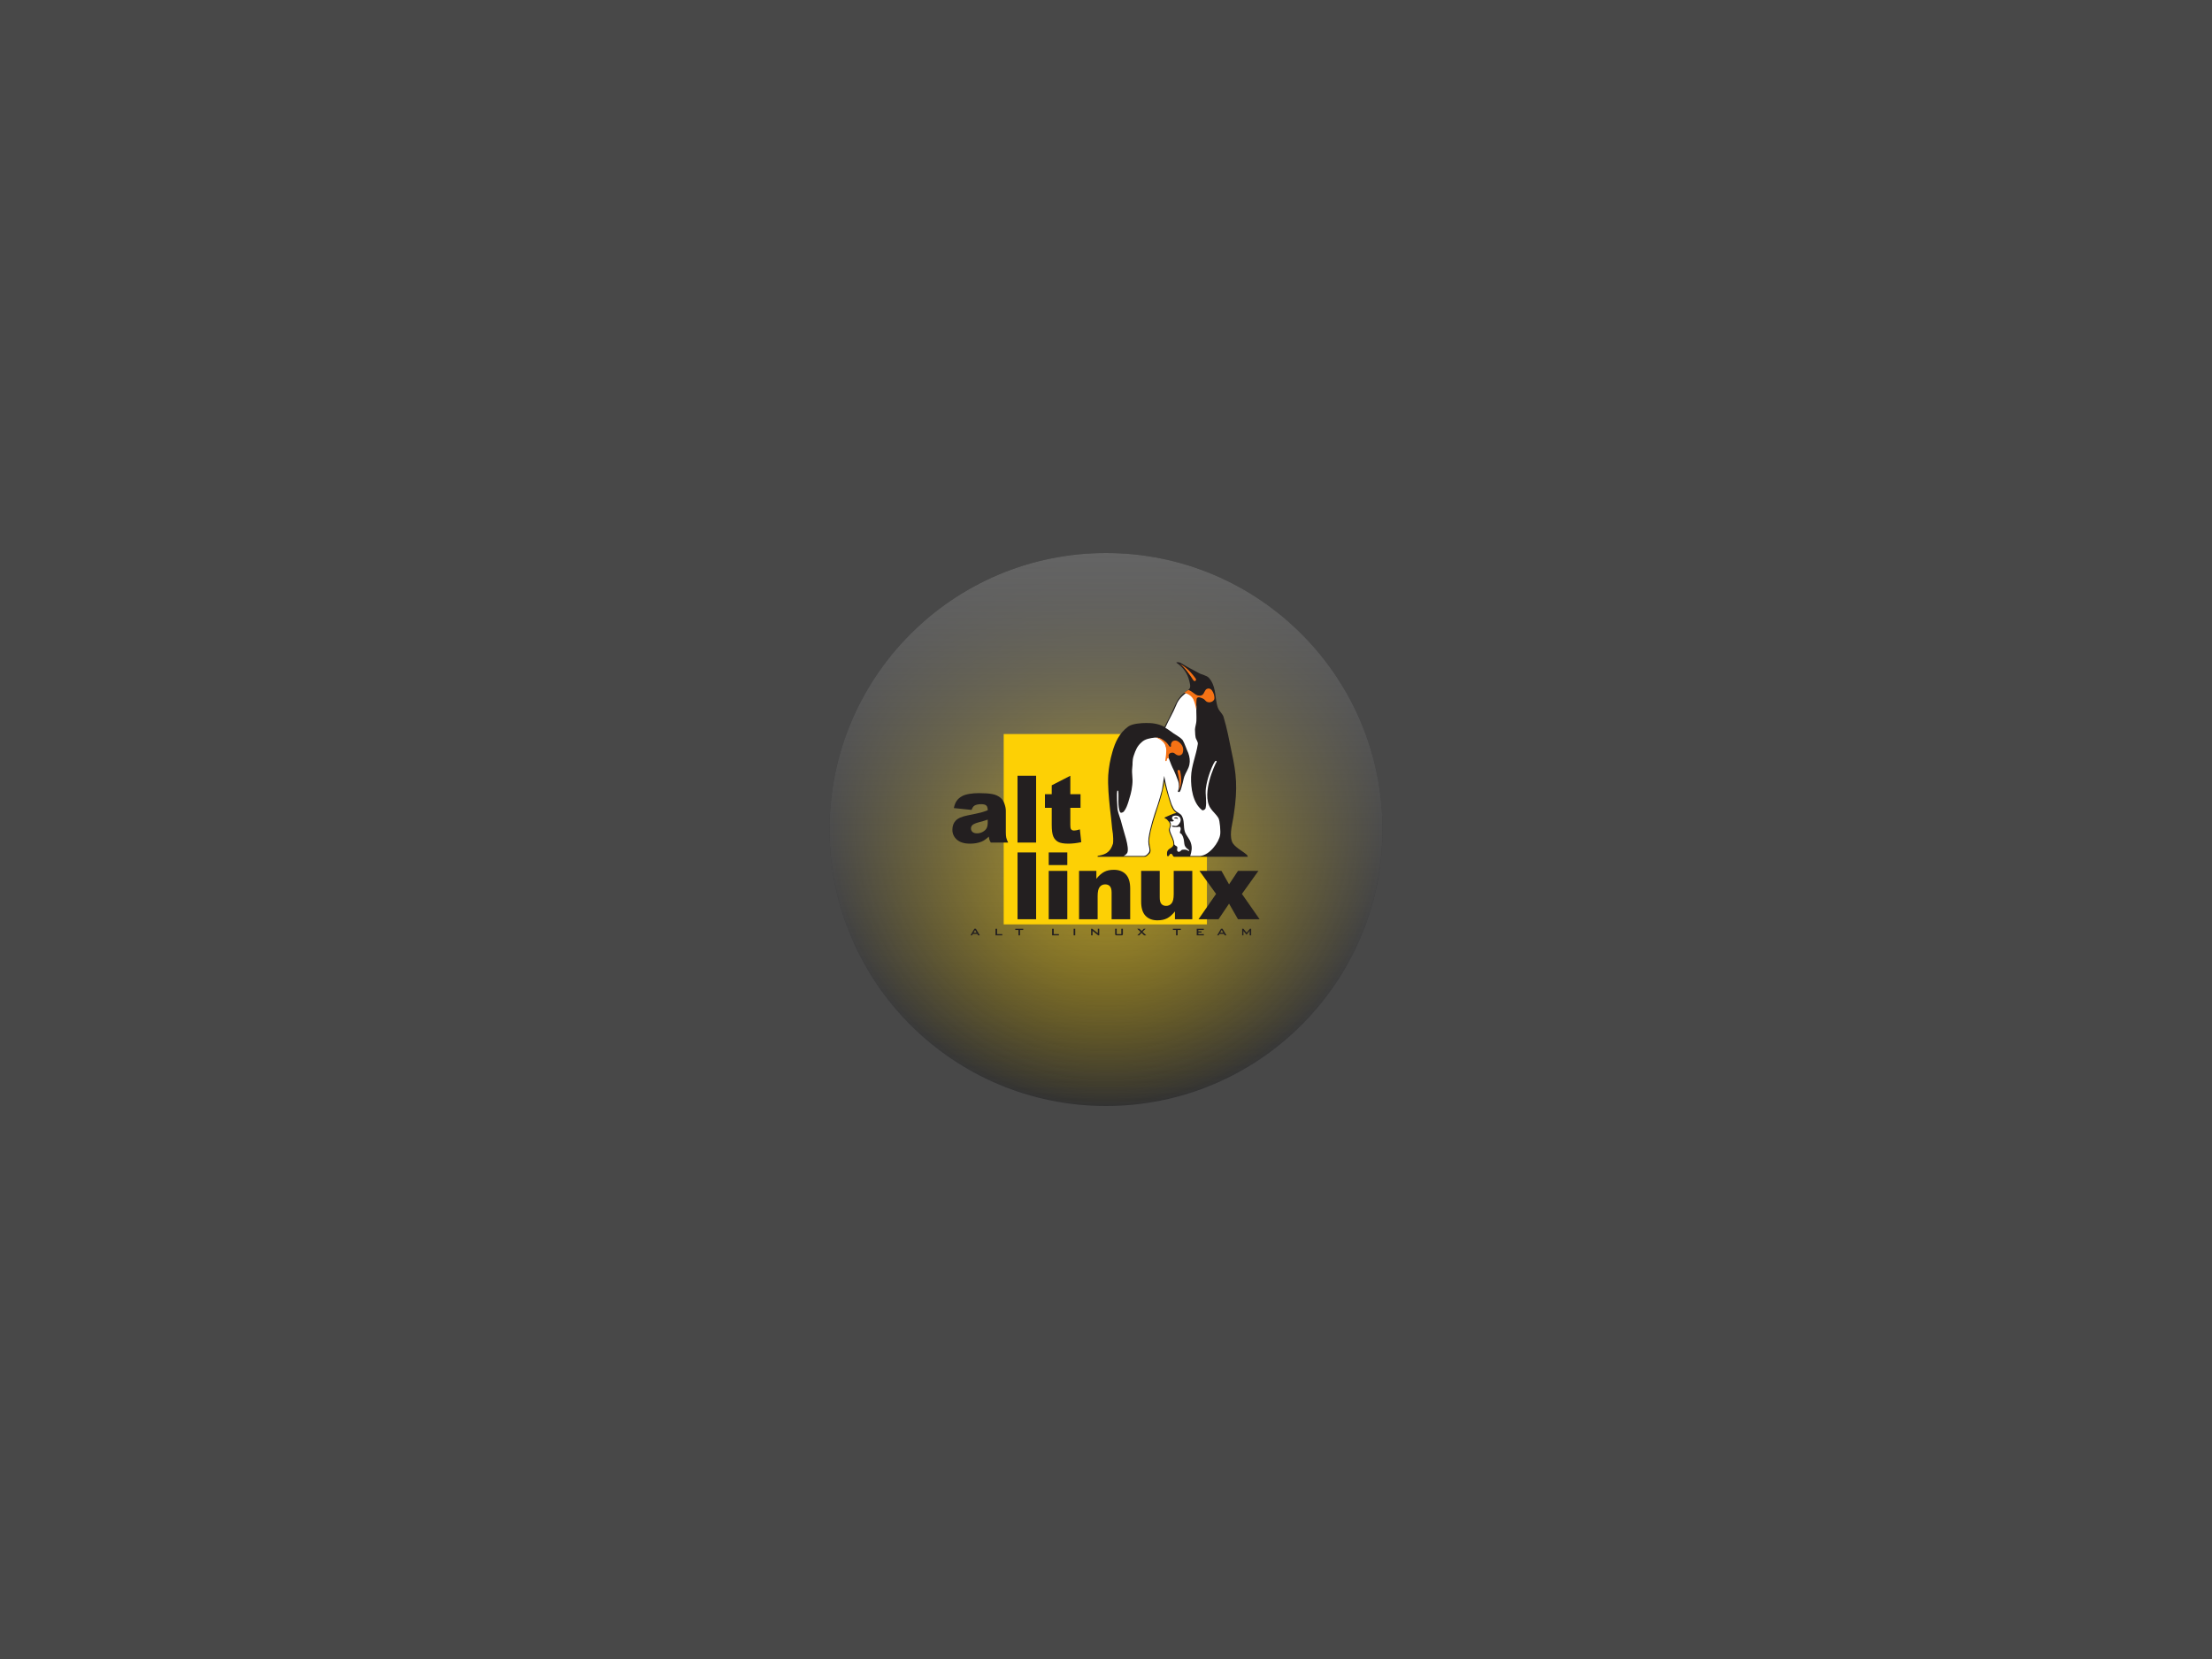
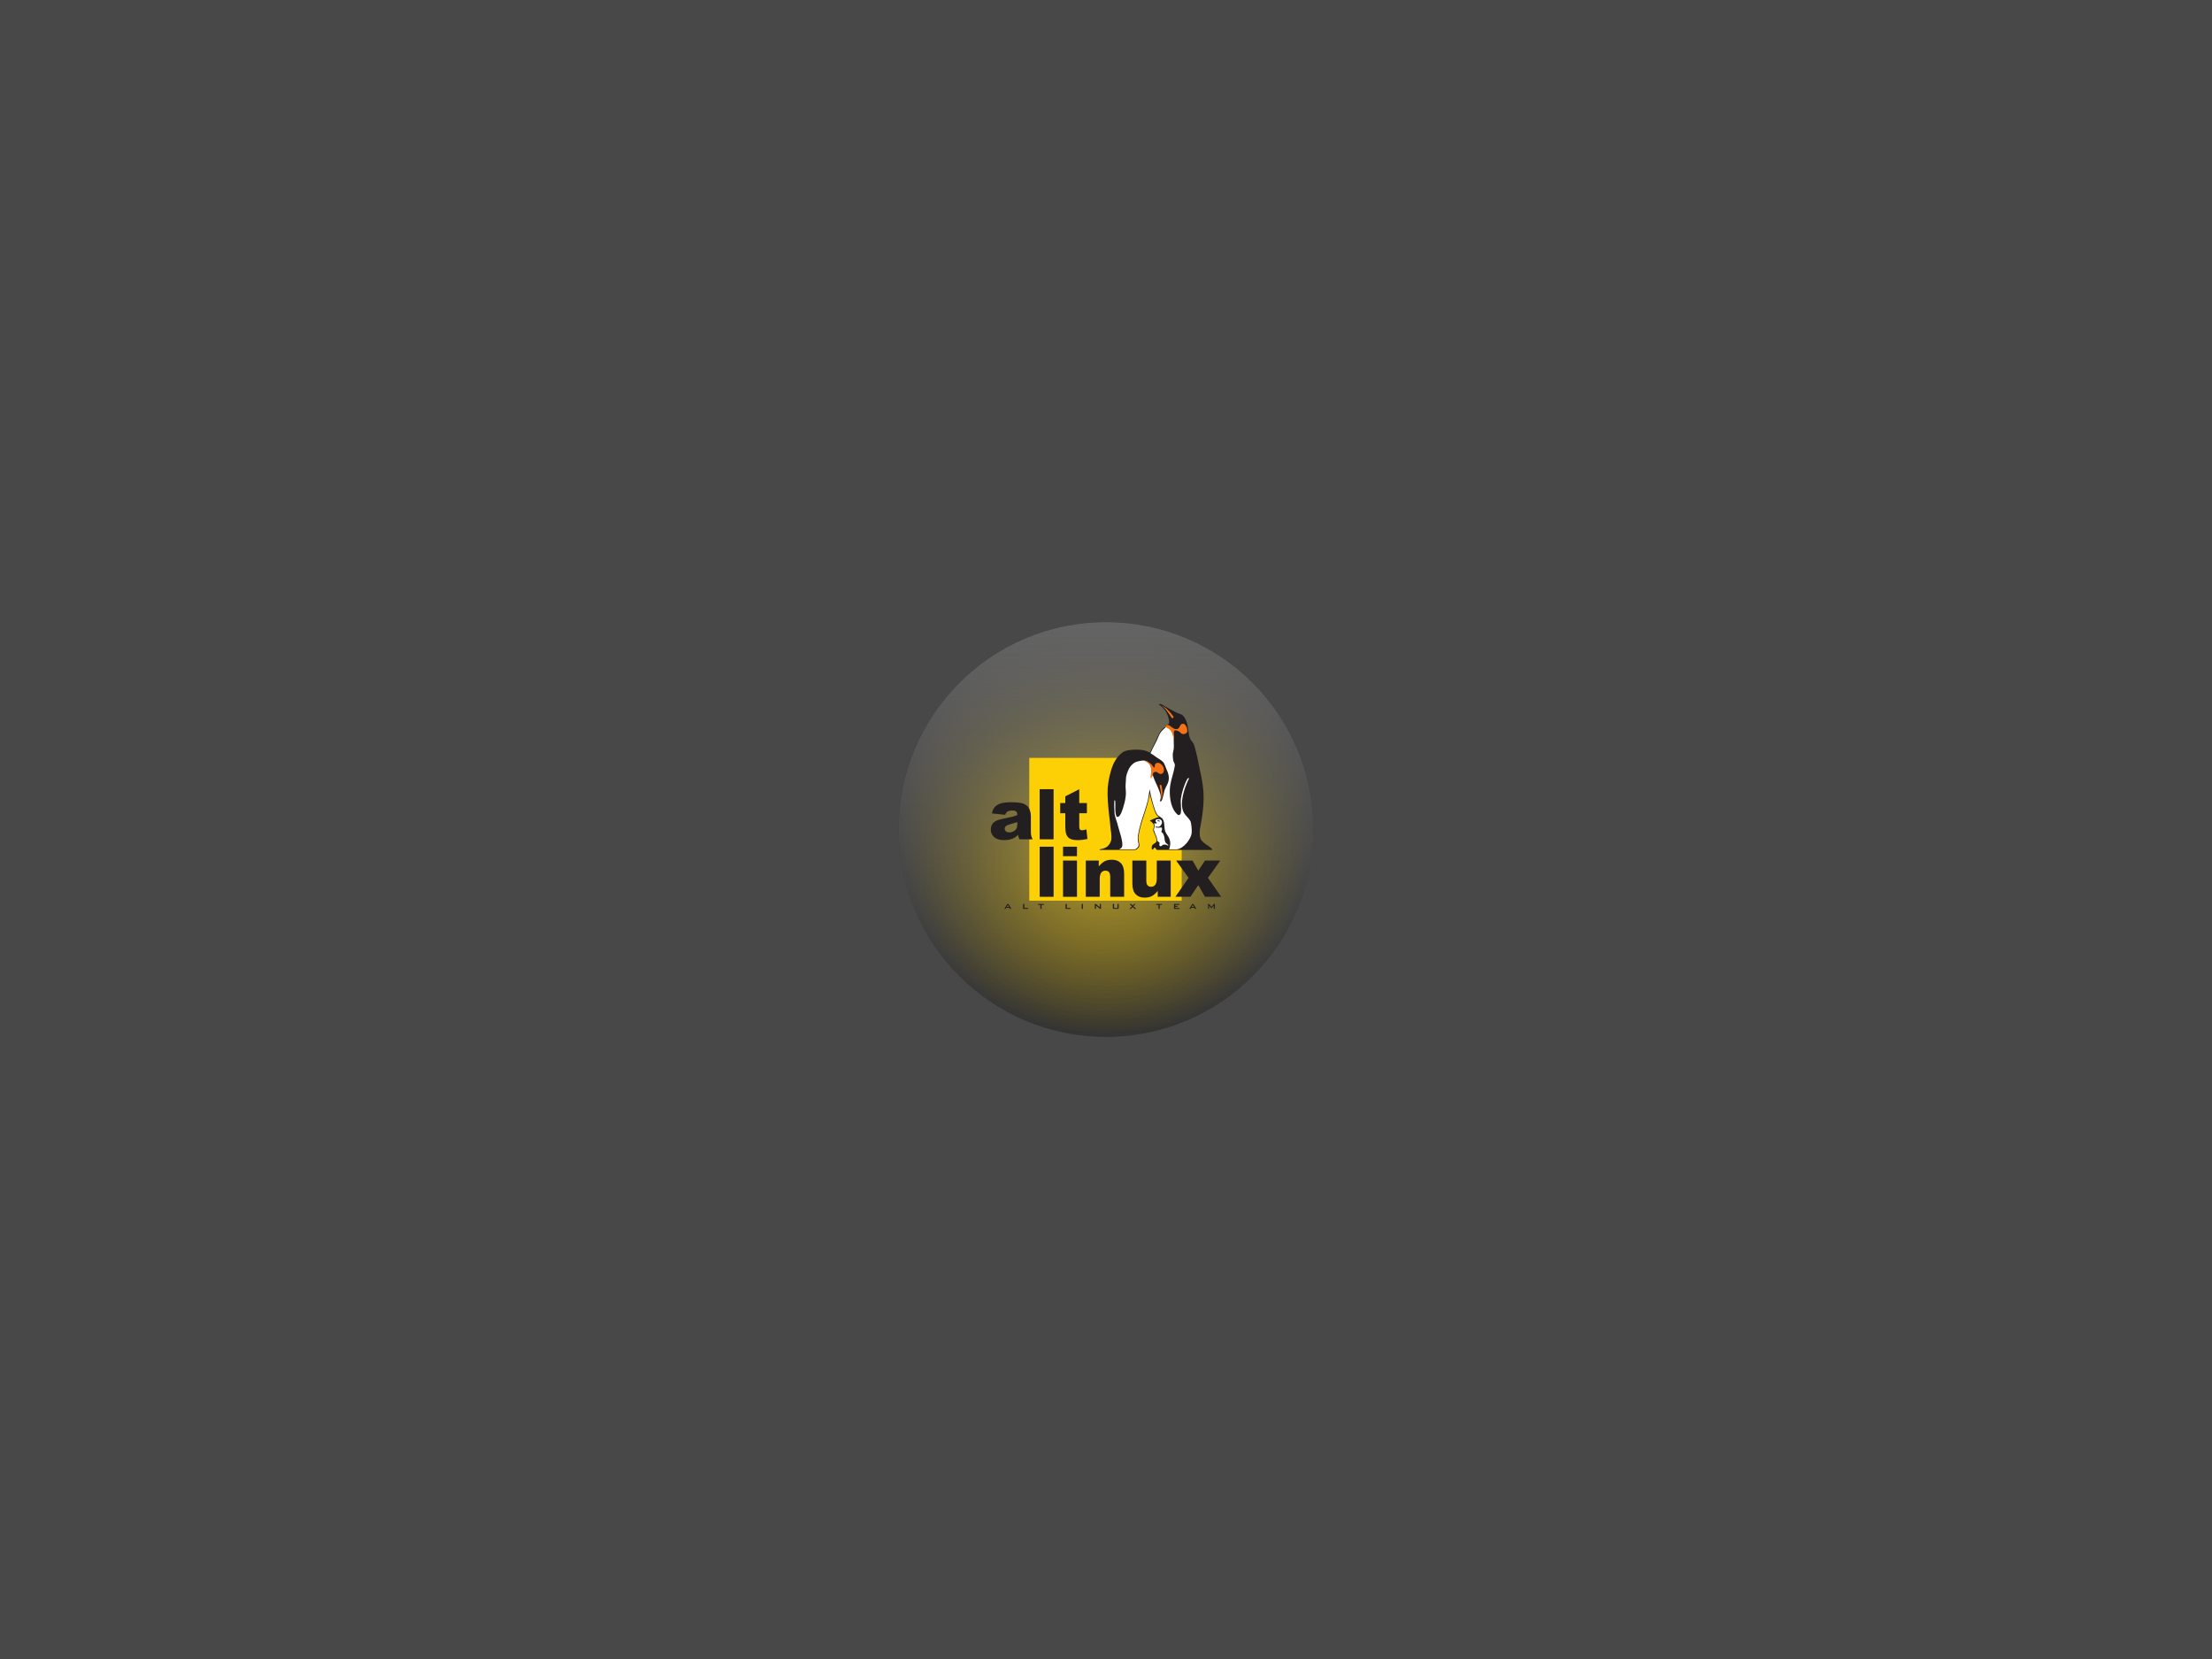
<svg xmlns="http://www.w3.org/2000/svg" xmlns:ns1="http://www.openswatchbook.org/uri/2009/osb" xmlns:xlink="http://www.w3.org/1999/xlink" id="svg3004" version="1.1" width="640" height="480" xml:space="preserve">
  <defs id="defs3008">
    <linearGradient id="linearGradient5047">
      <stop style="stop-color:#fdd005;stop-opacity:1;" offset="0" id="stop5049" />
      <stop style="stop-color:#fdd005;stop-opacity:0;" offset="1" id="stop5051" />
    </linearGradient>
    <linearGradient id="linearGradient4164">
      <stop style="stop-color:#a80030;stop-opacity:1;" offset="0" id="stop4166" />
      <stop style="stop-color:#a80030;stop-opacity:0;" offset="1" id="stop4168" />
    </linearGradient>
    <linearGradient id="linearGradient5303">
      <stop style="stop-color:#f26711;stop-opacity:1;" offset="0" id="stop5305" />
      <stop style="stop-color:#f26711;stop-opacity:0;" offset="1" id="stop5307" />
    </linearGradient>
    <linearGradient id="linearGradient5267">
      <stop style="stop-color:#666666;stop-opacity:1;" offset="0" id="stop5269" />
      <stop style="stop-color:#666666;stop-opacity:0;" offset="1" id="stop5271" />
    </linearGradient>
    <linearGradient id="linearGradient5251" ns1:paint="solid">
      <stop style="stop-color:#666666;stop-opacity:1;" offset="0" id="stop5253" />
    </linearGradient>
    <linearGradient xlink:href="#linearGradient5267" id="linearGradient5273" x1="-395.365" y1="-212.642" x2="4.763" y2="-212.642" gradientUnits="userSpaceOnUse" />
    <radialGradient xlink:href="#linearGradient5303" id="radialGradient5325" cx="-163.148" cy="-366.263" fx="-163.148" fy="-366.263" r="144.094" gradientTransform="matrix(1,0,0,0.9338842,0,-24.21576)" gradientUnits="userSpaceOnUse" />
    <radialGradient xlink:href="#linearGradient4164" id="radialGradient4170" cx="1447.778" cy="-272.917" fx="1447.778" fy="-272.917" r="223.333" gradientTransform="matrix(1,0,0,0.9751244,0,-6.788974)" gradientUnits="userSpaceOnUse" />
    <radialGradient xlink:href="#linearGradient4164-9" id="radialGradient4170-9" cx="1447.778" cy="-272.917" fx="1447.778" fy="-272.917" r="223.333" gradientTransform="matrix(1,0,0,0.9751244,0,-6.788974)" gradientUnits="userSpaceOnUse" />
    <linearGradient id="linearGradient4164-9">
      <stop style="stop-color:#a80030;stop-opacity:1;" offset="0" id="stop4166-0" />
      <stop style="stop-color:#a80030;stop-opacity:0;" offset="1" id="stop4168-2" />
    </linearGradient>
    <radialGradient r="223.333" fy="-272.917" fx="1447.778" cy="-272.917" cx="1447.778" gradientTransform="matrix(1,0,0,0.9751244,0,-6.788974)" gradientUnits="userSpaceOnUse" id="radialGradient4206" xlink:href="#linearGradient4164-9" />
    <radialGradient xlink:href="#linearGradient4164" id="radialGradient14319" gradientUnits="userSpaceOnUse" gradientTransform="matrix(1,0,0,0.9751244,0,-6.788974)" cx="1447.778" cy="-272.917" fx="1447.778" fy="-272.917" r="223.333" />
    <linearGradient xlink:href="#linearGradient5267" id="linearGradient14321" gradientUnits="userSpaceOnUse" x1="-395.365" y1="-212.642" x2="4.763" y2="-212.642" />
    <linearGradient xlink:href="#linearGradient5267" id="linearGradient14345" gradientUnits="userSpaceOnUse" x1="-395.365" y1="-212.642" x2="4.763" y2="-212.642" />
    <radialGradient xlink:href="#linearGradient4164" id="radialGradient14347" gradientUnits="userSpaceOnUse" gradientTransform="matrix(1,0,0,0.9751244,0,-6.788974)" cx="1447.778" cy="-272.917" fx="1447.778" fy="-272.917" r="223.333" />
    <radialGradient xlink:href="#linearGradient4164" id="radialGradient14931" gradientUnits="userSpaceOnUse" gradientTransform="matrix(1,0,0,0.9751244,0,-6.788974)" cx="1447.778" cy="-272.917" fx="1447.778" fy="-272.917" r="223.333" />
    <linearGradient xlink:href="#linearGradient5267" id="linearGradient14933" gradientUnits="userSpaceOnUse" x1="-395.365" y1="-212.642" x2="4.763" y2="-212.642" />
    <radialGradient xlink:href="#linearGradient4164" id="radialGradient14961" gradientUnits="userSpaceOnUse" gradientTransform="matrix(1,0,0,0.9751244,0,-6.788974)" cx="1447.778" cy="-272.917" fx="1447.778" fy="-272.917" r="223.333" />
    <linearGradient xlink:href="#linearGradient5267" id="linearGradient14963" gradientUnits="userSpaceOnUse" x1="-395.365" y1="-212.642" x2="4.763" y2="-212.642" />
    <radialGradient xlink:href="#linearGradient4164" id="radialGradient14989" gradientUnits="userSpaceOnUse" gradientTransform="matrix(1,0,0,0.9751244,0,-6.788974)" cx="1447.778" cy="-272.917" fx="1447.778" fy="-272.917" r="223.333" />
    <linearGradient xlink:href="#linearGradient5267" id="linearGradient14991" gradientUnits="userSpaceOnUse" x1="-395.365" y1="-212.642" x2="4.763" y2="-212.642" />
    <linearGradient xlink:href="#linearGradient5267" id="linearGradient15015" gradientUnits="userSpaceOnUse" x1="-395.365" y1="-212.642" x2="4.763" y2="-212.642" />
    <linearGradient xlink:href="#linearGradient5267" id="linearGradient3725" gradientUnits="userSpaceOnUse" x1="-395.365" y1="-212.642" x2="4.763" y2="-212.642" />
    <radialGradient r="125.556" fy="-292.917" fx="-318.889" cy="-292.917" cx="-318.889" gradientTransform="matrix(1,0,0,1.061947,0,18.14526)" gradientUnits="userSpaceOnUse" id="radialGradient3812" xlink:href="#linearGradient3787-8" />
    <linearGradient id="linearGradient3787-8">
      <stop style="stop-color:#000000;stop-opacity:1;" offset="0" id="stop3789-9" />
      <stop style="stop-color:#000000;stop-opacity:0;" offset="1" id="stop3791-4" />
    </linearGradient>
    <radialGradient r="125.556" fy="-292.917" fx="-318.889" cy="-292.917" cx="-318.889" gradientTransform="matrix(1,0,0,1.061947,0,18.14526)" gradientUnits="userSpaceOnUse" id="radialGradient6789" xlink:href="#linearGradient3787-8" />
    <linearGradient xlink:href="#linearGradient5267" id="linearGradient4511" gradientUnits="userSpaceOnUse" x1="-395.365" y1="-212.642" x2="4.763" y2="-212.642" />
    <radialGradient xlink:href="#linearGradient5047" id="radialGradient5053" cx="1447.778" cy="-272.917" fx="1447.778" fy="-272.917" r="223.333" gradientTransform="matrix(1,0,0,0.9751244,0,-6.788974)" gradientUnits="userSpaceOnUse" />
    <radialGradient xlink:href="#linearGradient3787-8" id="radialGradient5083" gradientUnits="userSpaceOnUse" gradientTransform="matrix(1,0,0,1.061947,0,18.14526)" cx="-318.889" cy="-292.917" fx="-318.889" fy="-292.917" r="125.556" />
    <radialGradient xlink:href="#linearGradient3787-8-8" id="radialGradient3868" gradientUnits="userSpaceOnUse" gradientTransform="matrix(1,0,0,1.061947,0,18.14526)" cx="-318.889" cy="-292.917" fx="-318.889" fy="-292.917" r="125.556" />
    <linearGradient id="linearGradient3787-8-8">
      <stop style="stop-color:#000000;stop-opacity:1;" offset="0" id="stop3789-9-2" />
      <stop style="stop-color:#000000;stop-opacity:0;" offset="1" id="stop3791-4-0" />
    </linearGradient>
    <radialGradient xlink:href="#linearGradient5047-9" id="radialGradient3866" gradientUnits="userSpaceOnUse" gradientTransform="matrix(1,0,0,0.9751244,0,-6.788974)" cx="1447.778" cy="-272.917" fx="1447.778" fy="-272.917" r="223.333" />
    <linearGradient id="linearGradient5047-9">
      <stop style="stop-color:#fdd005;stop-opacity:1;" offset="0" id="stop5049-1" />
      <stop style="stop-color:#fdd005;stop-opacity:0;" offset="1" id="stop5051-1" />
    </linearGradient>
    <linearGradient xlink:href="#linearGradient5267-1" id="linearGradient3864" gradientUnits="userSpaceOnUse" x1="-395.365" y1="-212.642" x2="4.763" y2="-212.642" />
    <linearGradient id="linearGradient5267-1">
      <stop style="stop-color:#646464;stop-opacity:1;" offset="0" id="stop5269-1" />
      <stop style="stop-color:#666666;stop-opacity:0;" offset="1" id="stop5271-7" />
    </linearGradient>
  </defs>
  <g id="g3012" transform="matrix(1.25,0,0,-1.25,0,480)">
    <rect style="fill:#484848;fill-opacity:1;stroke:none" id="rect3036" width="512" height="384" x="0" y="-384" transform="scale(1,-1)" />
-     <g transform="matrix(0.5925926,0,0,0.5925926,192,498.8976)" id="g3870">
+     <g transform="matrix(0.4444444,0,0,0.4444444,208,422.1732)" id="g3870">
      <path transform="matrix(1.08777,0,0,-1.008,253.295,-858.2697)" d="m -34.286,-337.679 c 0,59.173 -44.452,107.143 -99.286,107.143 -54.834,0 -99.286,-47.969 -99.286,-107.143 0,-59.173 44.452,-107.143 99.286,-107.143 54.834,0 99.286,47.969 99.286,107.143 z" id="path3219" style="fill:#323232;fill-opacity:1;fill-rule:nonzero;stroke:none" />
      <path transform="matrix(0,0.860177,0.81,0,345.2625,-243.5889)" d="m -193.333,-292.917 c 0,73.638 -56.213,133.333 -125.556,133.333 -69.342,0 -125.556,-59.695 -125.556,-133.333 0,-73.638 56.213,-133.333 125.556,-133.333 69.342,0 125.556,59.695 125.556,133.333 z" id="path5277-0" style="opacity:0.75;fill:url(#radialGradient3868);fill-opacity:1;fill-rule:evenodd;stroke:none" />
      <path transform="matrix(0.4835821,0,0,-0.4959184,-592.1194,-653.2341)" d="m 1671.111,-272.917 c 0,120.275 -99.99,217.778 -223.333,217.778 -123.344,0 -223.333,-97.502 -223.333,-217.778 0,-120.275 99.99,-217.778 223.333,-217.778 123.344,0 223.333,97.502 223.333,217.778 z" id="path4162" style="fill:url(#radialGradient3866);fill-opacity:1;fill-rule:nonzero;stroke:none" />
      <path transform="matrix(0,-0.5398262,-0.5813513,0,-15.61974,-623.3183)" d="m 4.763,-212.642 c 0,102.6 -89.572,185.774 -200.064,185.774 -110.493,0 -200.064,-83.174 -200.064,-185.774 0,-102.6 89.572,-185.774 200.064,-185.774 110.493,0 200.064,83.174 200.064,185.774 z" id="path3806" style="fill:url(#linearGradient3864);fill-opacity:1;fill-rule:evenodd;stroke:none" />
      <g transform="translate(-1552,-1199.238)" id="g5055">
        <path d="m 1620.044,718.638 0,-74.346 79.372,0 0,74.346 -79.372,0 z" style="fill:#fdd005;fill-opacity:1;fill-rule:nonzero;stroke:none" id="path13" />
        <path d="m 1687.215,687.751 c -1.093,-0.218 -2.95,-1.093 -4.154,-1.64 -0.218,-0.11 -0.218,-0.437 0,-0.437 0.329,-0.11 0.549,-0.218 0.765,-0.437 0.548,-0.655 1.204,-1.202 1.204,-2.077 0,-0.983 -0.547,-1.311 -0.437,-2.185 0.328,-1.75 1.748,-3.497 1.748,-5.357 -0.108,-1.42 -1.42,-1.42 -2.185,-2.405 -0.219,-0.328 -0.329,-0.655 -0.329,-1.093 0,-0.437 -0.108,-1.202 0.329,-1.202 0.546,-0.11 0.655,0.983 1.202,0.983 0.765,-0.108 0.657,-1.202 1.312,-1.202 l 28.747,0 c -0.109,0.329 -0.328,0.765 -0.545,0.875 -1.422,1.312 -5.029,3.062 -5.684,5.137 -1.094,3.171 0.328,7.214 0.765,10.713 1.53,10.164 0.985,15.741 -0.875,24.157 -0.985,4.809 -1.75,9.072 -3.17,13.772 -0.22,0.875 -1.42,2.077 -1.859,2.842 -0.328,0.547 -0.655,1.532 -0.765,2.187 -0.765,3.607 -0.436,7.104 -3.06,10.166 -0.984,1.093 -2.842,1.202 -4.044,1.967 -2.295,1.202 -4.59,2.405 -6.887,3.825 -0.328,0.22 -1.312,0.547 -1.858,0.22 2.623,-1.859 4.372,-4.045 5.137,-7.324 0.328,-1.53 0.765,-2.732 -0.765,-3.607 -0.437,-0.22 -3.28,-2.077 -4.591,-5.247 -0.328,-0.655 -2.185,-4.919 -4.372,-8.964 -2.623,1.422 -5.247,1.53 -7.104,1.53 -1.967,0 -5.466,-0.218 -7.106,-1.42 -3.496,-2.624 -5.027,-6.012 -6.12,-9.838 -0.875,-2.95 -1.42,-6.012 -1.64,-9.072 -0.219,-4.154 0.219,-8.744 0.655,-12.898 0.329,-2.732 0.655,-5.356 0.875,-8.089 0.546,-2.95 0.437,-5.247 0.328,-5.792 -0.983,-3.062 -2.513,-4.154 -5.465,-4.701 -0.437,0 -0.657,-0.218 -0.547,-0.437 2.734,0 5.465,0 8.199,0 l 0,0 10.056,0 c 0.873,0 1.093,0.437 1.967,1.202 1.202,1.202 -0.437,3.28 0,6.012 0.984,6.778 3.935,12.898 5.355,19.457 0.22,0.765 0.329,1.749 0.439,2.842 0.546,-2.624 1.311,-5.137 2.076,-7.651 0.765,-2.623 1.53,-4.045 2.734,-4.7 l 0,0 c -0.109,0 -0.22,0 -0.329,-0.11 z" style="fill:#231f20;fill-opacity:1;fill-rule:nonzero;stroke:none" id="path15" />
        <path d="m 1692.899,671.027 c 0.547,1.858 0.875,3.17 0.219,5.137 -0.439,1.53 -1.749,2.732 -2.295,4.262 -0.657,2.077 -0.109,4.372 -1.204,6.231 -0.218,0.437 -0.765,0.875 -1.311,1.202 -1.312,0.765 -1.75,1.202 -2.295,2.513 -0.22,0.437 -0.439,0.875 -0.549,1.312 -1.201,3.497 -2.076,7.104 -2.731,10.603 -0.329,-1.859 -0.547,-3.607 -0.875,-5.466 -0.547,-2.076 -1.094,-4.044 -1.749,-6.012 -1.42,-4.153 -2.842,-8.417 -3.499,-12.789 -0.108,-0.875 -0.108,-1.64 0,-2.514 0.109,-0.765 0.766,-2.405 0,-3.278 -0.765,-0.875 -0.983,-1.094 -1.748,-1.202 -2.513,0 -5.466,0 -7.979,0 0.547,0.218 1.093,0.655 1.422,1.202 0.983,2.076 -1.532,8.634 -2.079,11.039 -0.436,2.077 -1.42,4.044 -1.748,6.121 -0.109,1.42 -0.328,5.792 -0.109,6.886 0,0.328 0.218,0.437 0.437,0 0.219,-1.859 -0.328,-6.012 0.655,-8.089 0.22,-0.547 1.204,-0.219 1.53,0.218 0.875,1.094 1.313,2.405 1.749,3.717 0.655,2.295 1.204,3.607 1.53,6.667 0.329,2.952 -0.326,3.936 0,6.886 0.219,1.202 -0.109,2.515 0.547,4.482 0.765,2.295 1.422,3.826 3.062,5.247 1.311,1.312 3.388,1.64 5.245,1.859 5.029,0 4.374,-5.466 5.466,-8.308 0.328,-0.983 1.312,-3.388 1.858,-4.372 0.437,-0.983 1.202,-2.732 1.749,-4.372 0.437,-1.202 0.328,-2.952 0,-3.607 -0.329,-0.547 0.219,-0.875 0.655,-0.437 0.547,0.875 0.547,1.53 0.875,2.514 0.328,0.983 0.546,2.515 0.875,3.388 0.546,1.532 1.64,2.952 1.967,4.591 0.328,1.53 0.108,3.06 -0.437,4.59 -0.328,0.547 -1.53,4.045 -2.185,5.029 -1.53,1.64 -2.734,1.858 -5.248,3.825 -0.436,0.329 -0.983,0.657 -1.53,0.984 1.312,3.06 3.062,5.794 4.264,8.854 0.984,2.515 2.623,3.825 4.48,5.247 3.17,-1.858 2.953,-1.967 3.389,-5.684 -0.109,-1.967 0.109,-3.935 0,-5.794 0,-0.765 -0.546,-2.513 -0.546,-3.278 0.109,-1.202 0,-1.64 0.218,-2.952 0.108,-0.984 1.093,-1.858 0.875,-2.842 -0.657,-4.372 -2.514,-8.416 -2.623,-12.789 -0.109,-4.264 0.655,-10.056 4.261,-12.898 0.439,-0.328 1.313,0.218 1.422,0.765 0.547,2.515 -0.218,5.247 0.109,7.761 0.218,1.64 0.657,3.497 1.202,5.137 0.437,1.312 1.53,4.372 2.405,5.356 0.219,0.437 0.765,0.108 0.546,-0.219 -0.108,0 -1.966,-4.045 -2.731,-7.104 -0.875,-3.279 -1.64,-8.089 0.436,-11.041 0.655,-1.093 2.077,-2.185 3.06,-3.825 0.548,-0.984 0.875,-5.356 0.657,-6.449 -0.437,-3.06 -4.153,-7.979 -7.761,-8.307 -1.311,0 -2.623,0 -3.935,0 z" style="fill:#ffffff;fill-opacity:1;fill-rule:nonzero;stroke:none" id="path17" />
        <path d="m 1686.449,684.691 0,0.218 c -0.109,0.11 -0.436,0.328 -0.436,0.328 -0.439,0.437 -0.22,1.312 0.436,1.422 1.094,0.328 2.295,0 2.624,-0.984 0.328,-0.875 -0.219,-1.967 -0.985,-2.623 -0.655,-0.657 -1.749,-0.11 -2.185,-0.219 -0.219,-0.11 -0.219,-0.218 -0.109,-0.328 0.437,-0.218 1.202,-0.218 1.858,-0.218 0.437,0 0.875,0.218 1.202,0.108 0.219,-0.108 0.329,-0.546 0.329,-0.765 0,-0.546 -0.329,-1.093 -0.329,-1.53 0.109,-0.328 0.437,-0.328 0.655,-0.547 0.984,-1.53 0.875,-2.405 1.094,-3.825 0.219,-1.749 1.967,-2.187 1.859,-2.624 0,-0.108 -0.109,-0.218 -0.329,-0.108 -0.546,0.546 -1.53,0.546 -2.295,0.437 -0.437,0 -0.655,-0.657 -1.202,-0.767 -0.218,-0.108 -0.657,0 -0.766,0.329 -0.326,0.437 0.219,1.202 -0.108,1.64 -0.218,0.328 -1.093,0.437 -1.093,1.093 0,1.75 -1.204,3.388 -1.64,5.027 -0.109,0.437 -0.109,0.657 0,1.094 0.328,0.765 0.546,1.748 0,2.513 -0.219,0.329 0.985,-0.108 1.42,0.329 z" style="fill:#ffffff;fill-opacity:1;fill-rule:nonzero;stroke:none" id="path19" />
        <path d="m 1688.745,746.011 c 1.859,-0.984 4.154,-4.482 5.356,-6.34 0.547,-0.765 1.312,-0.11 0.983,0.546 -1.856,2.624 -4.043,4.81 -6.34,5.794 l 0,0 m -9.29,-28.747 c 1.42,-0.329 3.28,-1.75 3.715,-3.062 0.439,-1.312 0.547,-2.077 0,-5.902 0,-0.22 0.439,-0.437 0.547,0 0.108,0.983 0,0 0.108,0.437 0.109,0.655 0.548,0.546 0.766,0.218 -0.437,1.312 -0.109,2.515 1.53,2.405 0.875,-0.11 0.765,-0.765 2.187,-1.093 0.436,-0.11 1.42,0.218 1.64,0.983 0.545,1.64 0,3.062 -1.312,4.154 -0.767,0.657 -1.749,0.985 -2.732,0.328 -0.219,-0.218 -0.547,-0.873 -0.547,-1.202 0.218,-1.42 -0.547,-0.983 -1.093,0 -0.765,1.202 -3.279,2.952 -4.809,2.734 l 0,0 m 9.072,-20.769 c 0.657,2.077 -0.108,5.137 -0.547,7.434 -0.218,0.765 0.765,0.983 0.984,0.218 0.655,-3.06 0.546,-5.356 -0.437,-7.651 l 0,0 m 3.607,39.35 c -0.219,-0.108 -1.093,-0.765 -1.64,-1.093 1.202,-0.218 2.842,-1.093 3.607,-2.515 0.547,-1.202 0.983,-2.95 1.202,-4.153 0,0.765 -0.109,4.153 0.219,4.59 0.546,0.657 1.64,0.11 2.405,-0.218 0.546,-0.22 0.875,-0.875 1.42,-1.202 0.547,-0.22 1.094,-0.328 1.64,-0.11 0.546,0.11 1.094,0.547 1.312,1.093 0.328,0.985 -0.657,4.919 -2.842,4.045 -0.875,-0.328 -0.984,-1.64 -1.749,-2.295 -0.436,-0.328 -0.875,-0.437 -1.42,-0.328 -0.547,-1e-5 -1.204,0.328 -1.749,0.765 -0.765,0.545 -1.53,1.202 -2.405,1.42 z" style="fill:#f57215;fill-opacity:1;fill-rule:nonzero;stroke:none" id="path21" />
        <path d="m 1687.434,686.111 c 0.328,0 0.765,-0.437 0.655,-0.547 -0.219,-0.218 -0.328,0.11 -0.765,0.11 -0.328,0 -0.655,-0.11 -0.655,0.11 0,0.218 0.328,0.328 0.765,0.328 z" style="fill:#231f20;fill-opacity:1;fill-rule:nonzero;stroke:none" id="path23" />
        <path d="m 1607.496,689.008 -6.927,0.712 c 0.261,1.213 0.638,2.167 1.131,2.864 0.492,0.695 1.202,1.299 2.128,1.812 0.665,0.368 1.579,0.654 2.743,0.857 1.164,0.202 2.422,0.303 3.776,0.303 2.174,0 3.919,-0.122 5.237,-0.365 1.318,-0.243 2.416,-0.75 3.295,-1.52 0.617,-0.534 1.104,-1.29 1.46,-2.267 0.356,-0.979 0.534,-1.913 0.534,-2.801 l 0,-8.34 c 0,-0.889 0.056,-1.585 0.169,-2.089 0.112,-0.504 0.359,-1.146 0.738,-1.929 l -6.787,0 c -0.273,0.488 -0.45,0.86 -0.533,1.115 -0.084,0.255 -0.165,0.658 -0.248,1.205 -0.952,-0.916 -1.897,-1.57 -2.836,-1.961 -1.285,-0.525 -2.777,-0.786 -4.477,-0.786 -2.259,0 -3.974,0.522 -5.145,1.566 -1.171,1.044 -1.757,2.332 -1.757,3.864 0,1.435 0.422,2.615 1.266,3.542 0.844,0.925 2.402,1.613 4.674,2.065 2.723,0.546 4.489,0.928 5.297,1.147 0.808,0.22 1.664,0.507 2.569,0.863 0,0.878 -0.185,1.494 -0.555,1.844 -0.369,0.353 -1.018,0.528 -1.948,0.528 -1.192,0 -2.085,-0.19 -2.681,-0.566 -0.465,-0.295 -0.84,-0.85 -1.126,-1.663 m 6.31,-3.795 c -1.002,-0.356 -2.045,-0.669 -3.131,-0.94 -1.479,-0.391 -2.415,-0.777 -2.809,-1.155 -0.406,-0.39 -0.608,-0.835 -0.608,-1.331 0,-0.568 0.199,-1.033 0.599,-1.394 0.4,-0.36 0.987,-0.541 1.762,-0.541 0.811,0 1.565,0.196 2.263,0.586 0.697,0.39 1.193,0.867 1.485,1.429 0.292,0.562 0.438,1.291 0.438,2.193 l 0,1.153 z" style="fill:#231f20;fill-opacity:1;fill-rule:nonzero;stroke:none" id="path25" />
        <path d="m 1625.441,702.339 7.259,0 0,-26.093 -7.259,0 0,26.093 z" style="fill:#231f20;fill-opacity:1;fill-rule:nonzero;stroke:none" id="path27" />
        <path d="m 1646.066,702.339 0,-7.211 3.985,0 0,-5.314 -3.985,0 0,-6.676 c 0,-0.802 0.077,-1.334 0.232,-1.594 0.238,-0.402 0.655,-0.602 1.25,-0.602 0.536,0 1.286,0.154 2.251,0.46 l 0.536,-4.996 c -1.794,-0.391 -3.469,-0.587 -5.024,-0.587 -1.806,0 -3.136,0.231 -3.992,0.691 -0.856,0.463 -1.488,1.162 -1.898,2.102 -0.41,0.94 -0.615,2.464 -0.615,4.569 l 0,6.633 -2.657,0 0,5.314 2.657,0 0,3.481 7.259,3.73 z" style="fill:#231f20;fill-opacity:1;fill-rule:nonzero;stroke:none" id="path29" />
        <path d="m 1625.448,672.391 7.259,0 0,-26.093 -7.259,0 0,26.093 z" style="fill:#231f20;fill-opacity:1;fill-rule:nonzero;stroke:none" id="path31" />
        <path d="m 1637.628,672.391 7.259,0 0,-4.934 -7.259,0 0,4.934 m 0,-7.211 7.259,0 0,-18.882 -7.259,0 0,18.882 z" style="fill:#231f20;fill-opacity:1;fill-rule:nonzero;stroke:none" id="path33" />
        <path d="m 1649.477,665.18 6.759,0 0,-3.088 c 1.007,1.262 2.025,2.163 3.055,2.703 1.03,0.543 2.285,0.813 3.766,0.813 2.001,0 3.566,-0.596 4.697,-1.788 1.13,-1.191 1.696,-3.03 1.696,-5.52 l 0,-12.001 -7.259,0 0,10.368 c 0,1.183 -0.22,2.021 -0.658,2.511 -0.439,0.491 -1.055,0.737 -1.848,0.737 -0.877,0 -1.588,-0.332 -2.133,-0.993 -0.546,-0.664 -0.818,-1.853 -0.818,-3.57 l 0,-9.053 -7.258,0 0,18.882 z" style="fill:#231f20;fill-opacity:1;fill-rule:nonzero;stroke:none" id="path35" />
        <path d="m 1693.705,646.298 -6.777,0 0,3.054 c -1.007,-1.256 -2.022,-2.15 -3.047,-2.682 -1.024,-0.532 -2.282,-0.799 -3.773,-0.799 -1.99,0 -3.55,0.596 -4.68,1.786 -1.131,1.191 -1.696,3.026 -1.696,5.503 l 0,12.019 7.259,0 0,-10.39 c 0,-1.186 0.219,-2.028 0.658,-2.526 0.438,-0.498 1.054,-0.747 1.848,-0.747 0.864,0 1.572,0.332 2.124,0.996 0.551,0.664 0.827,1.856 0.827,3.576 l 0,9.091 7.259,0 0,-18.882 z" style="fill:#231f20;fill-opacity:1;fill-rule:nonzero;stroke:none" id="path37" />
        <path d="m 1696.516,665.18 8.587,0 2.965,-5.263 3.487,5.263 7.97,0 -6.431,-8.996 6.905,-9.886 -8.445,0 -3.487,6.082 -4.104,-6.082 -7.828,0 6.864,9.886 -6.485,8.996 z" style="fill:#231f20;fill-opacity:1;fill-rule:nonzero;stroke:none" id="path39" />
        <path d="m 1607.057,640 1.526,2.574 0.6,0 1.551,-2.574 -0.705,0 -0.322,0.557 -1.702,0 -0.322,-0.557 -0.626,0 m 1.215,1.032 1.18,0 -0.603,1.069 -0.578,-1.069 z" style="fill:#231f20;fill-opacity:1;fill-rule:nonzero;stroke:none" id="path41" />
        <path d="m 1616.833,640 0,2.574 0.64,0 0,-2.087 2.021,0 0,-0.486 -2.662,0 z" style="fill:#231f20;fill-opacity:1;fill-rule:nonzero;stroke:none" id="path43" />
        <path d="m 1626.43,642.111 0,-2.111 -0.629,0 0,2.111 -1.234,0 0,0.463 3.107,0 0,-0.463 -1.245,0 z" style="fill:#231f20;fill-opacity:1;fill-rule:nonzero;stroke:none" id="path45" />
        <path d="m 1638.944,640 0,2.574 0.64,0 0,-2.087 2.022,0 0,-0.486 -2.662,0 z" style="fill:#231f20;fill-opacity:1;fill-rule:nonzero;stroke:none" id="path47" />
        <path d="m 1647.355,640 0,2.574 0.629,0 0,-2.574 -0.629,0 z" style="fill:#231f20;fill-opacity:1;fill-rule:nonzero;stroke:none" id="path49" />
        <path d="m 1654.18,640 0,2.574 0.438,0 2.183,-1.711 0,1.711 0.569,0 0,-2.574 -0.435,0 -2.174,1.73 0,-1.73 -0.581,0 z" style="fill:#231f20;fill-opacity:1;fill-rule:nonzero;stroke:none" id="path51" />
        <path d="m 1664.191,642.574 0,-2.087 1.779,0 0,2.087 0.64,0 0,-1.964 c 0,-0.236 -0.047,-0.396 -0.141,-0.482 -0.091,-0.085 -0.27,-0.128 -0.535,-0.128 l -1.708,0 c -0.262,0 -0.438,0.043 -0.529,0.128 -0.089,0.083 -0.134,0.243 -0.134,0.482 l 0,1.964 0.628,0 z" style="fill:#231f20;fill-opacity:1;fill-rule:nonzero;stroke:none" id="path53" />
        <path d="m 1672.237,640 1.274,1.319 -1.299,1.254 0.841,0 0.866,-0.838 0.816,0.838 0.725,0 -1.176,-1.18 1.451,-1.394 -0.86,0 -0.987,0.959 -0.909,-0.959 -0.742,0 z" style="fill:#231f20;fill-opacity:1;fill-rule:nonzero;stroke:none" id="path55" />
        <path d="m 1687.982,642.111 0,-2.111 -0.628,0 0,2.111 -1.234,0 0,0.463 3.107,0 0,-0.463 -1.246,0 z" style="fill:#231f20;fill-opacity:1;fill-rule:nonzero;stroke:none" id="path57" />
        <path d="m 1695.438,640 0,2.574 2.764,0 0,-0.463 -2.123,0 0,-0.557 1.237,0 0,-0.451 -1.237,0 0,-0.617 2.154,0 0,-0.486 -2.795,0 z" style="fill:#231f20;fill-opacity:1;fill-rule:nonzero;stroke:none" id="path59" />
        <path d="m 1703.393,640 1.526,2.574 0.601,0 1.551,-2.574 -0.705,0 -0.322,0.557 -1.702,0 -0.322,-0.557 -0.626,0 m 1.215,1.032 1.18,0 -0.603,1.069 -0.578,-1.069 z" style="fill:#231f20;fill-opacity:1;fill-rule:nonzero;stroke:none" id="path61" />
        <path d="m 1713.181,640 0,2.574 0.498,0 1.261,-1.528 1.25,1.528 0.513,0 0,-2.574 -0.593,0 0,1.767 -1.145,-1.457 -0.121,0 -1.165,1.414 0,-1.724 -0.498,0 z" style="fill:#231f20;fill-opacity:1;fill-rule:nonzero;stroke:none" id="path63" />
      </g>
    </g>
  </g>
</svg>
